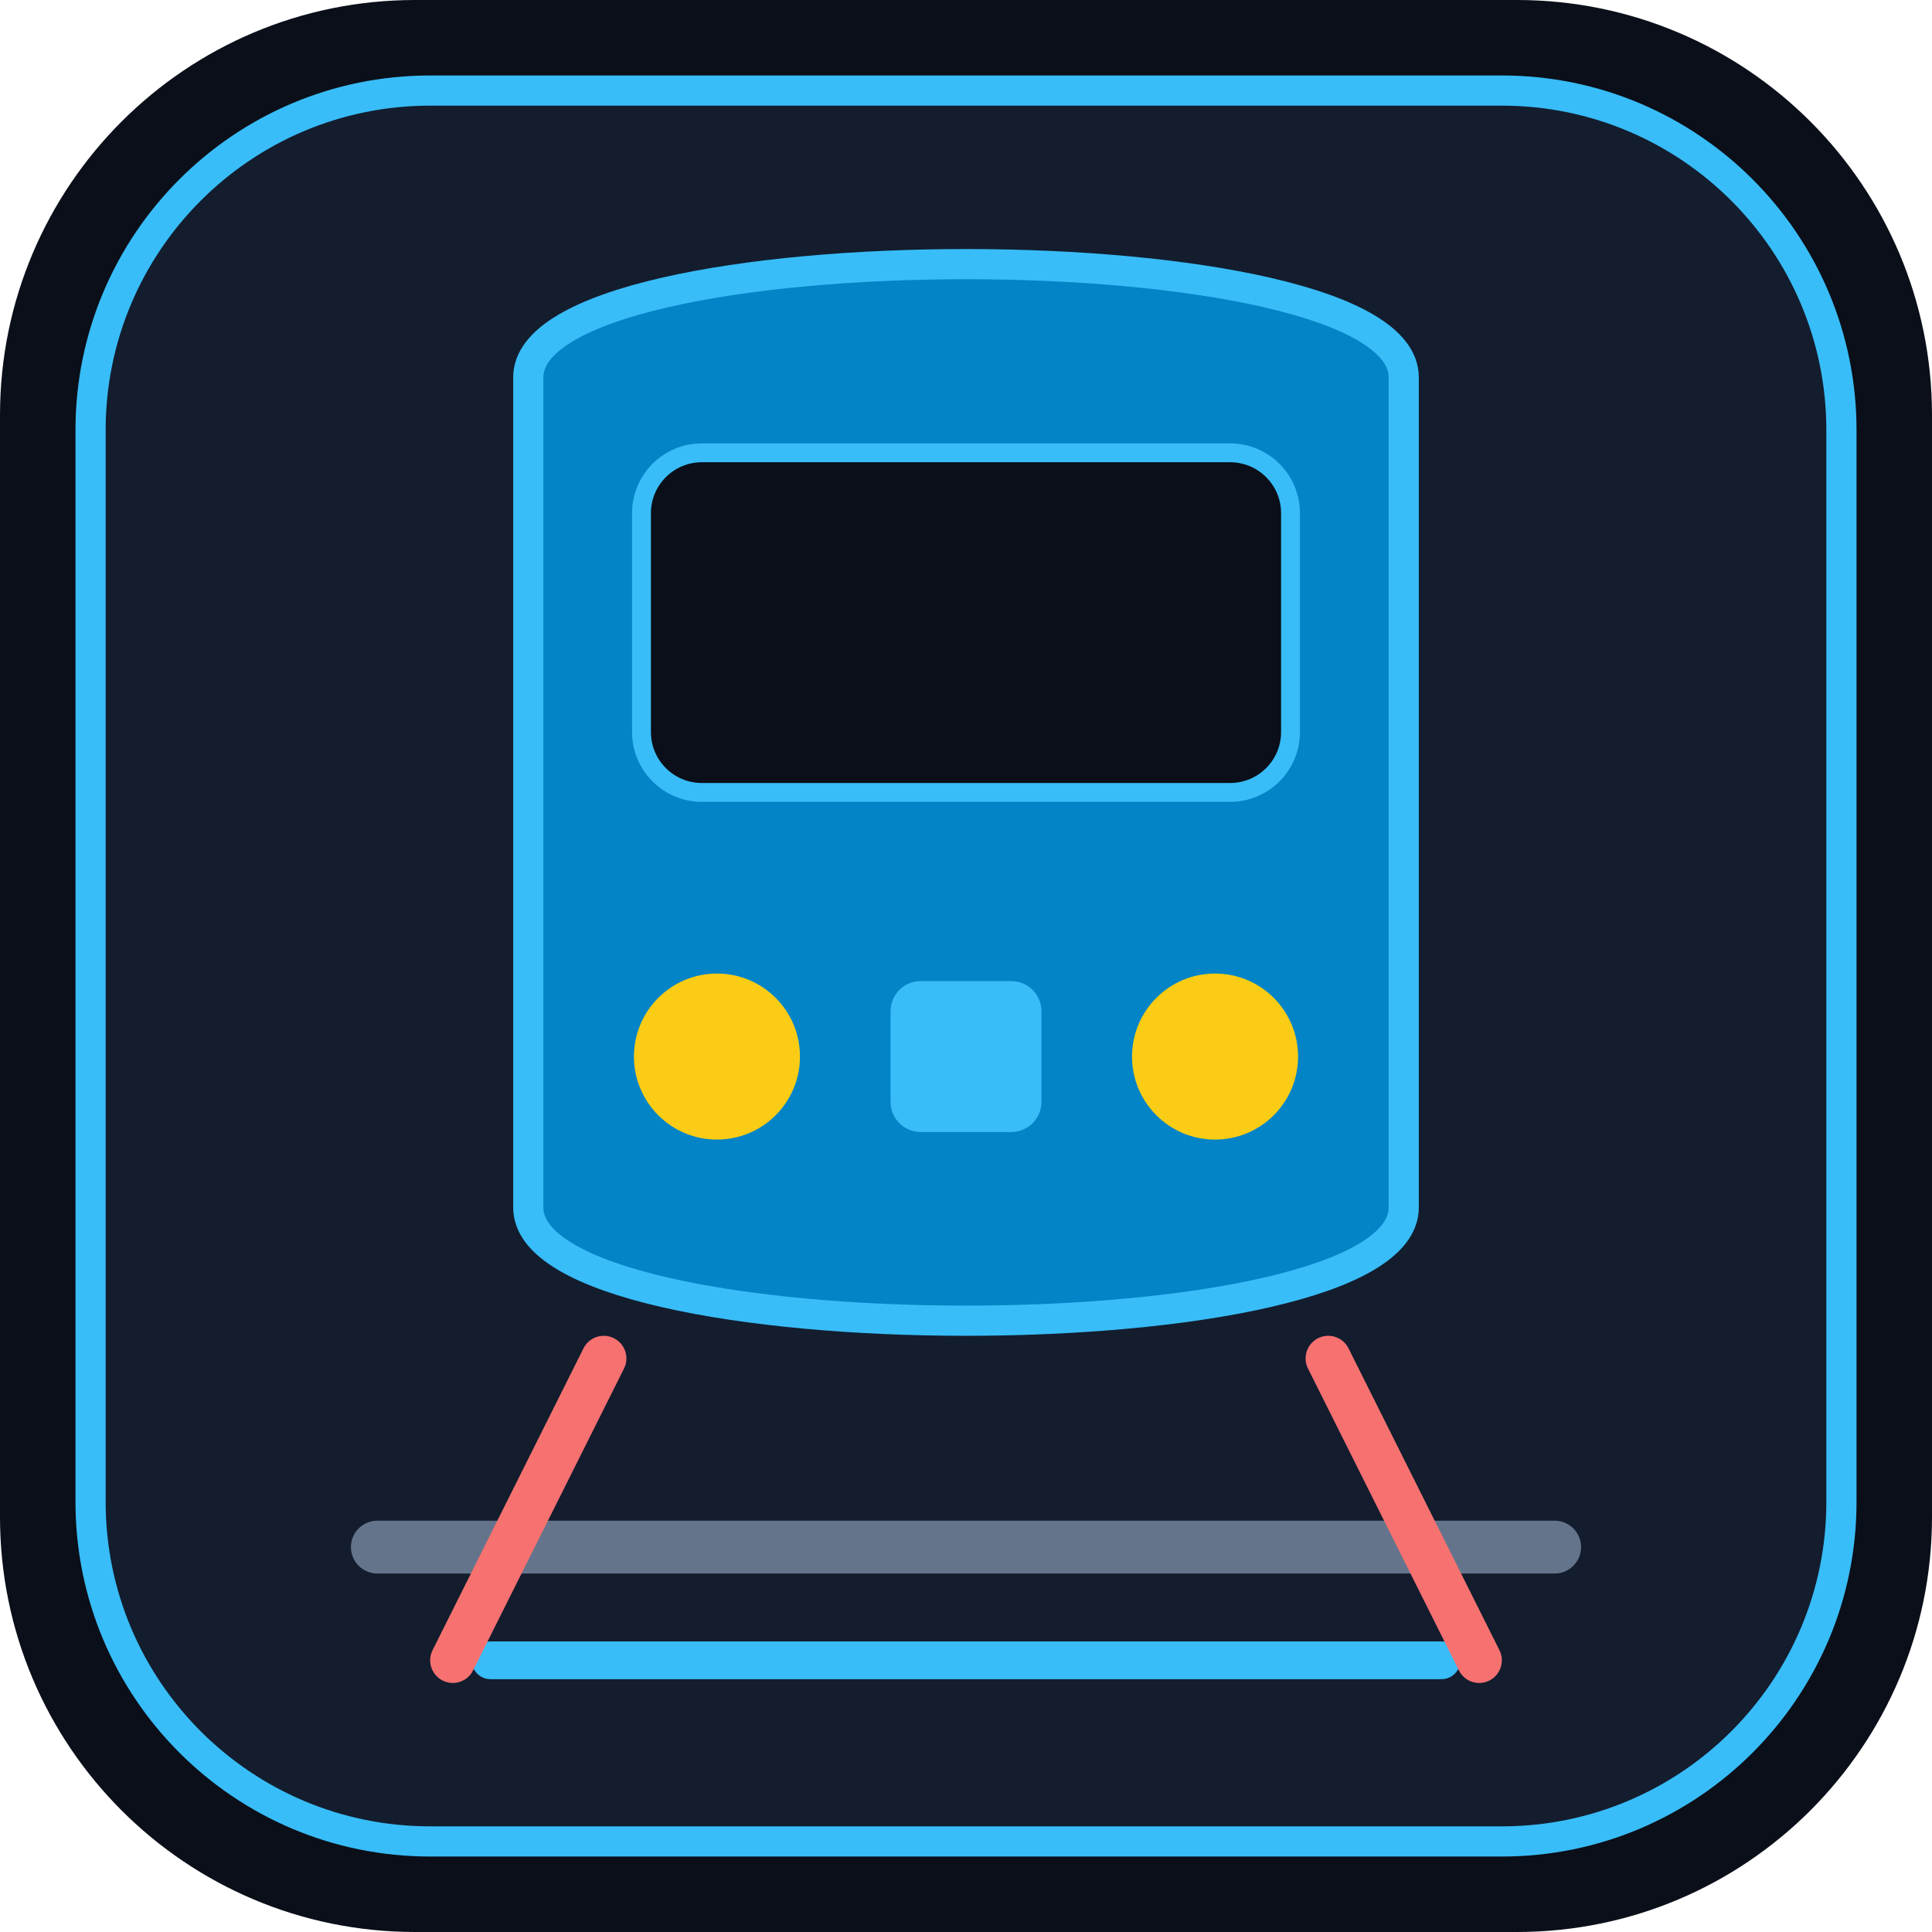
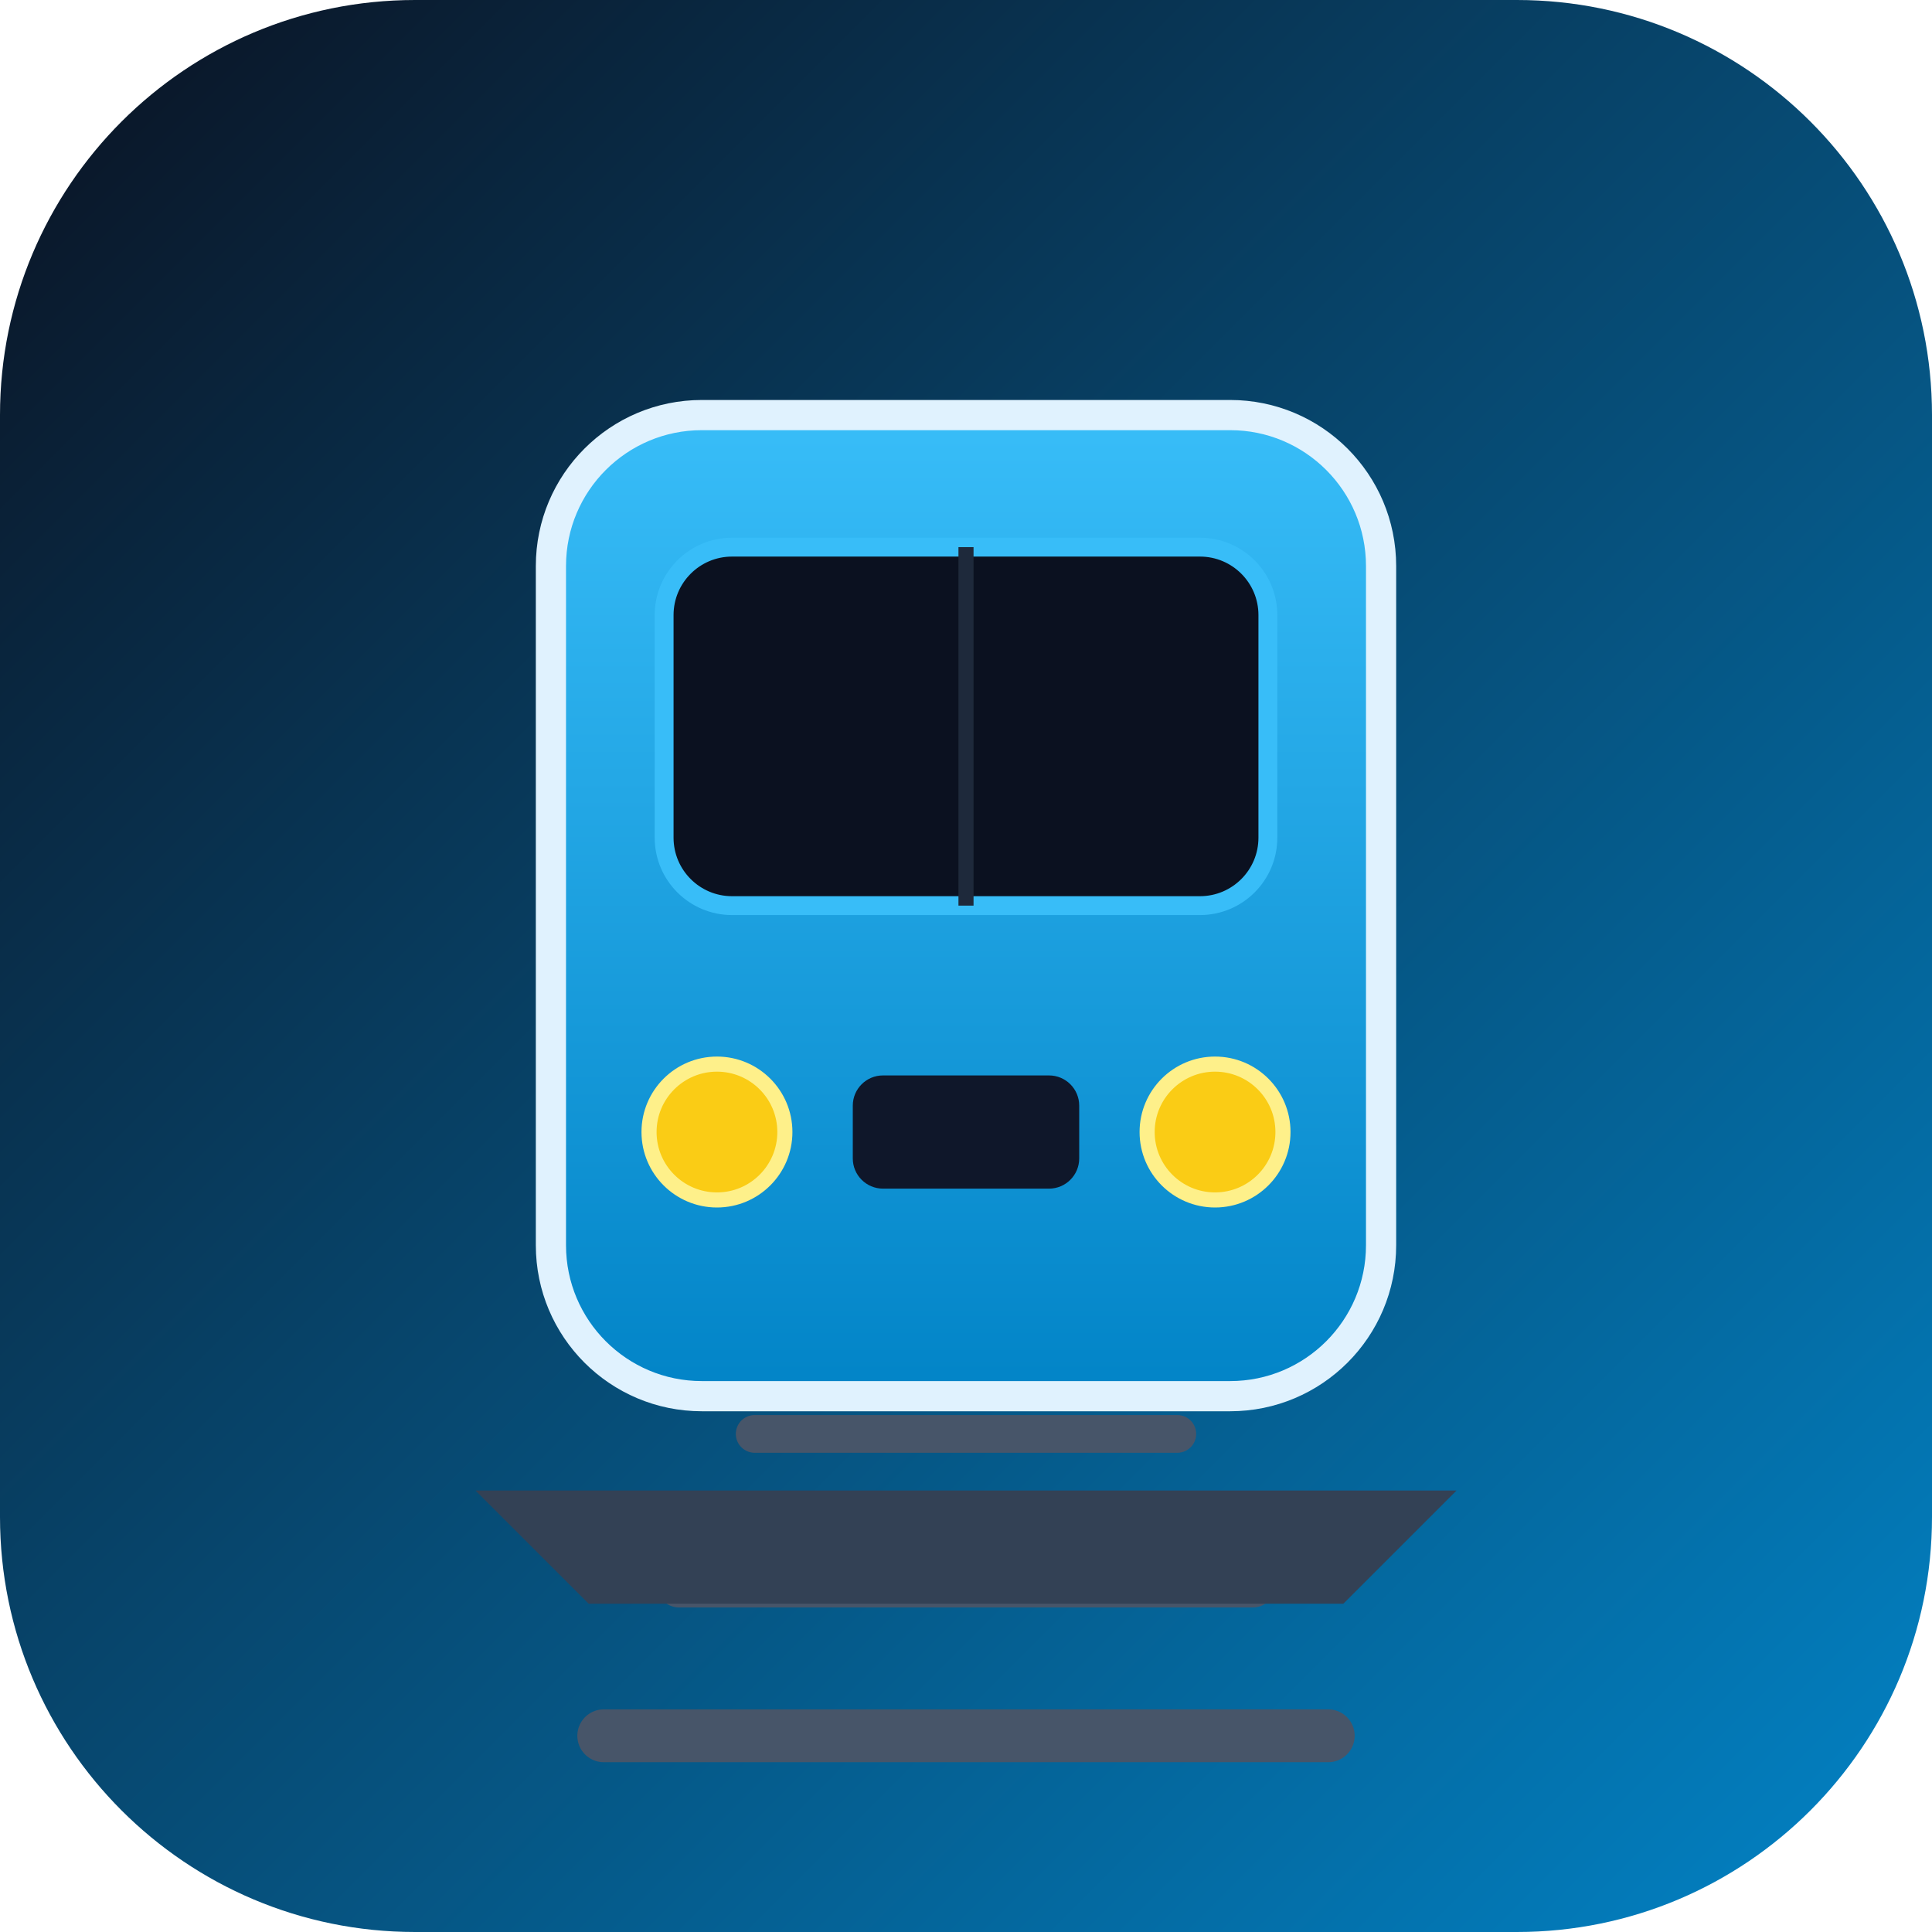
- <svg xmlns="http://www.w3.org/2000/svg" viewBox="0 0 512 512" width="512" height="512">
-   <rect width="512" height="512" rx="110" fill="#0b0f19" />
-   <rect x="24" y="24" width="464" height="464" rx="90" fill="#131d2e" stroke="#38bdf8" stroke-width="8" />
-   <path d="M140 100 C140 60, 372 60, 372 100 L372 320 C372 360, 140 360, 140 320 Z" fill="#0284c7" stroke="#38bdf8" stroke-width="8" />
-   <rect x="170" y="120" width="172" height="90" rx="16" fill="#0b0f19" stroke="#38bdf8" stroke-width="5" />
-   <circle cx="190" cy="280" r="22" fill="#facc15" />
-   <circle cx="322" cy="280" r="22" fill="#facc15" />
-   <rect x="236" y="260" width="40" height="40" rx="8" fill="#38bdf8" />
-   <line x1="100" y1="410" x2="412" y2="410" stroke="#64748b" stroke-width="14" stroke-linecap="round" />
-   <line x1="130" y1="440" x2="382" y2="440" stroke="#38bdf8" stroke-width="10" stroke-linecap="round" />
-   <line x1="160" y1="360" x2="120" y2="440" stroke="#f87171" stroke-width="12" stroke-linecap="round" />
-   <line x1="352" y1="360" x2="392" y2="440" stroke="#f87171" stroke-width="12" stroke-linecap="round" />
+ <svg xmlns="http://www.w3.org/2000/svg" viewBox="0 0 512 512" width="100%" height="100%">
+   <defs>
+     <linearGradient id="bgGrad" x1="0%" y1="0%" x2="100%" y2="100%">
+       <stop offset="0%" stop-color="#0b1120" />
+       <stop offset="100%" stop-color="#0284c7" />
+     </linearGradient>
+     <linearGradient id="trainGrad" x1="0%" y1="0%" x2="0%" y2="100%">
+       <stop offset="0%" stop-color="#38bdf8" />
+       <stop offset="100%" stop-color="#0284c7" />
+     </linearGradient>
+   </defs>
+   <rect width="512" height="512" rx="110" fill="url(#bgGrad)" />
+   <line x1="160" y1="460" x2="352" y2="460" stroke="#475569" stroke-width="14" stroke-linecap="round" />
+   <line x1="180" y1="420" x2="332" y2="420" stroke="#475569" stroke-width="12" stroke-linecap="round" />
+   <line x1="200" y1="380" x2="312" y2="380" stroke="#475569" stroke-width="10" stroke-linecap="round" />
+   <rect x="146" y="110" width="220" height="260" rx="40" fill="url(#trainGrad)" stroke="#e0f2fe" stroke-width="8" />
+   <rect x="176" y="145" width="160" height="95" rx="18" fill="#0b1120" stroke="#38bdf8" stroke-width="5" />
+   <line x1="256" y1="145" x2="256" y2="240" stroke="#1e293b" stroke-width="4" />
+   <circle cx="190" cy="300" r="18" fill="#facc15" stroke="#fef08a" stroke-width="4" />
+   <circle cx="322" cy="300" r="18" fill="#facc15" stroke="#fef08a" stroke-width="4" />
+   <rect x="226" y="285" width="60" height="30" rx="8" fill="#0f172a" />
+   <path d="M126 395 L386 395 L356 425 L156 425 Z" fill="#334155" />
</svg>
